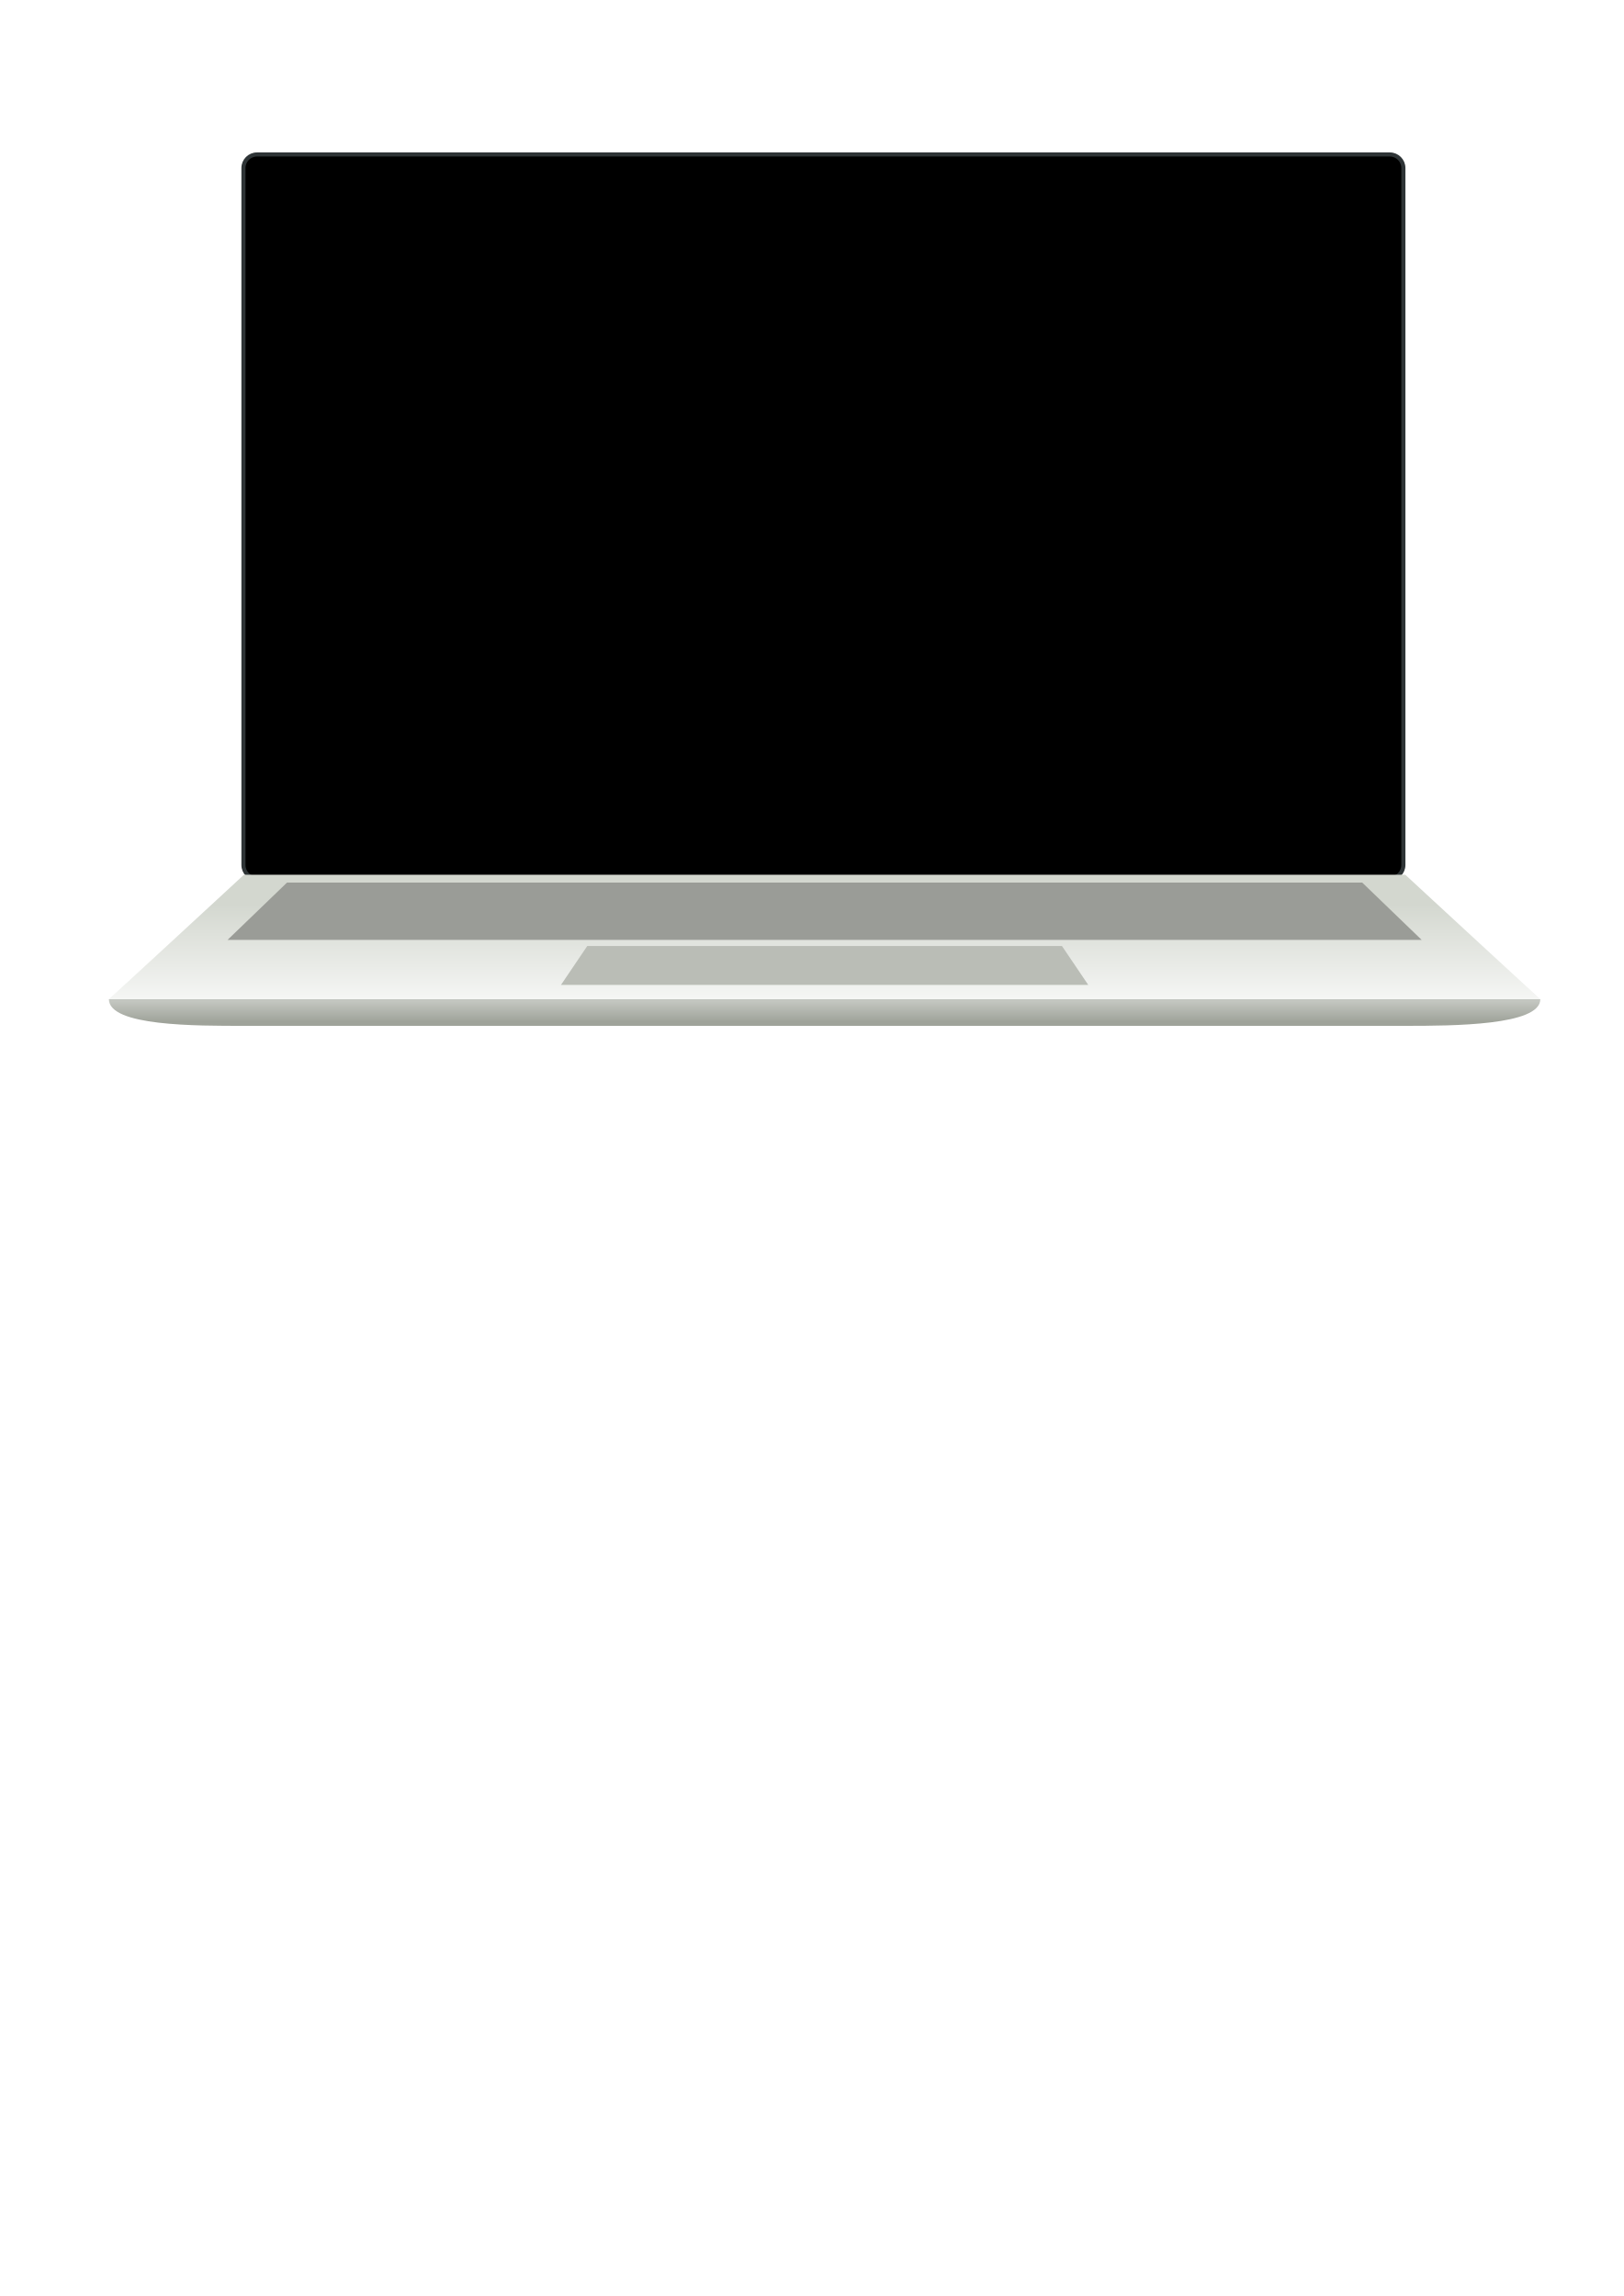
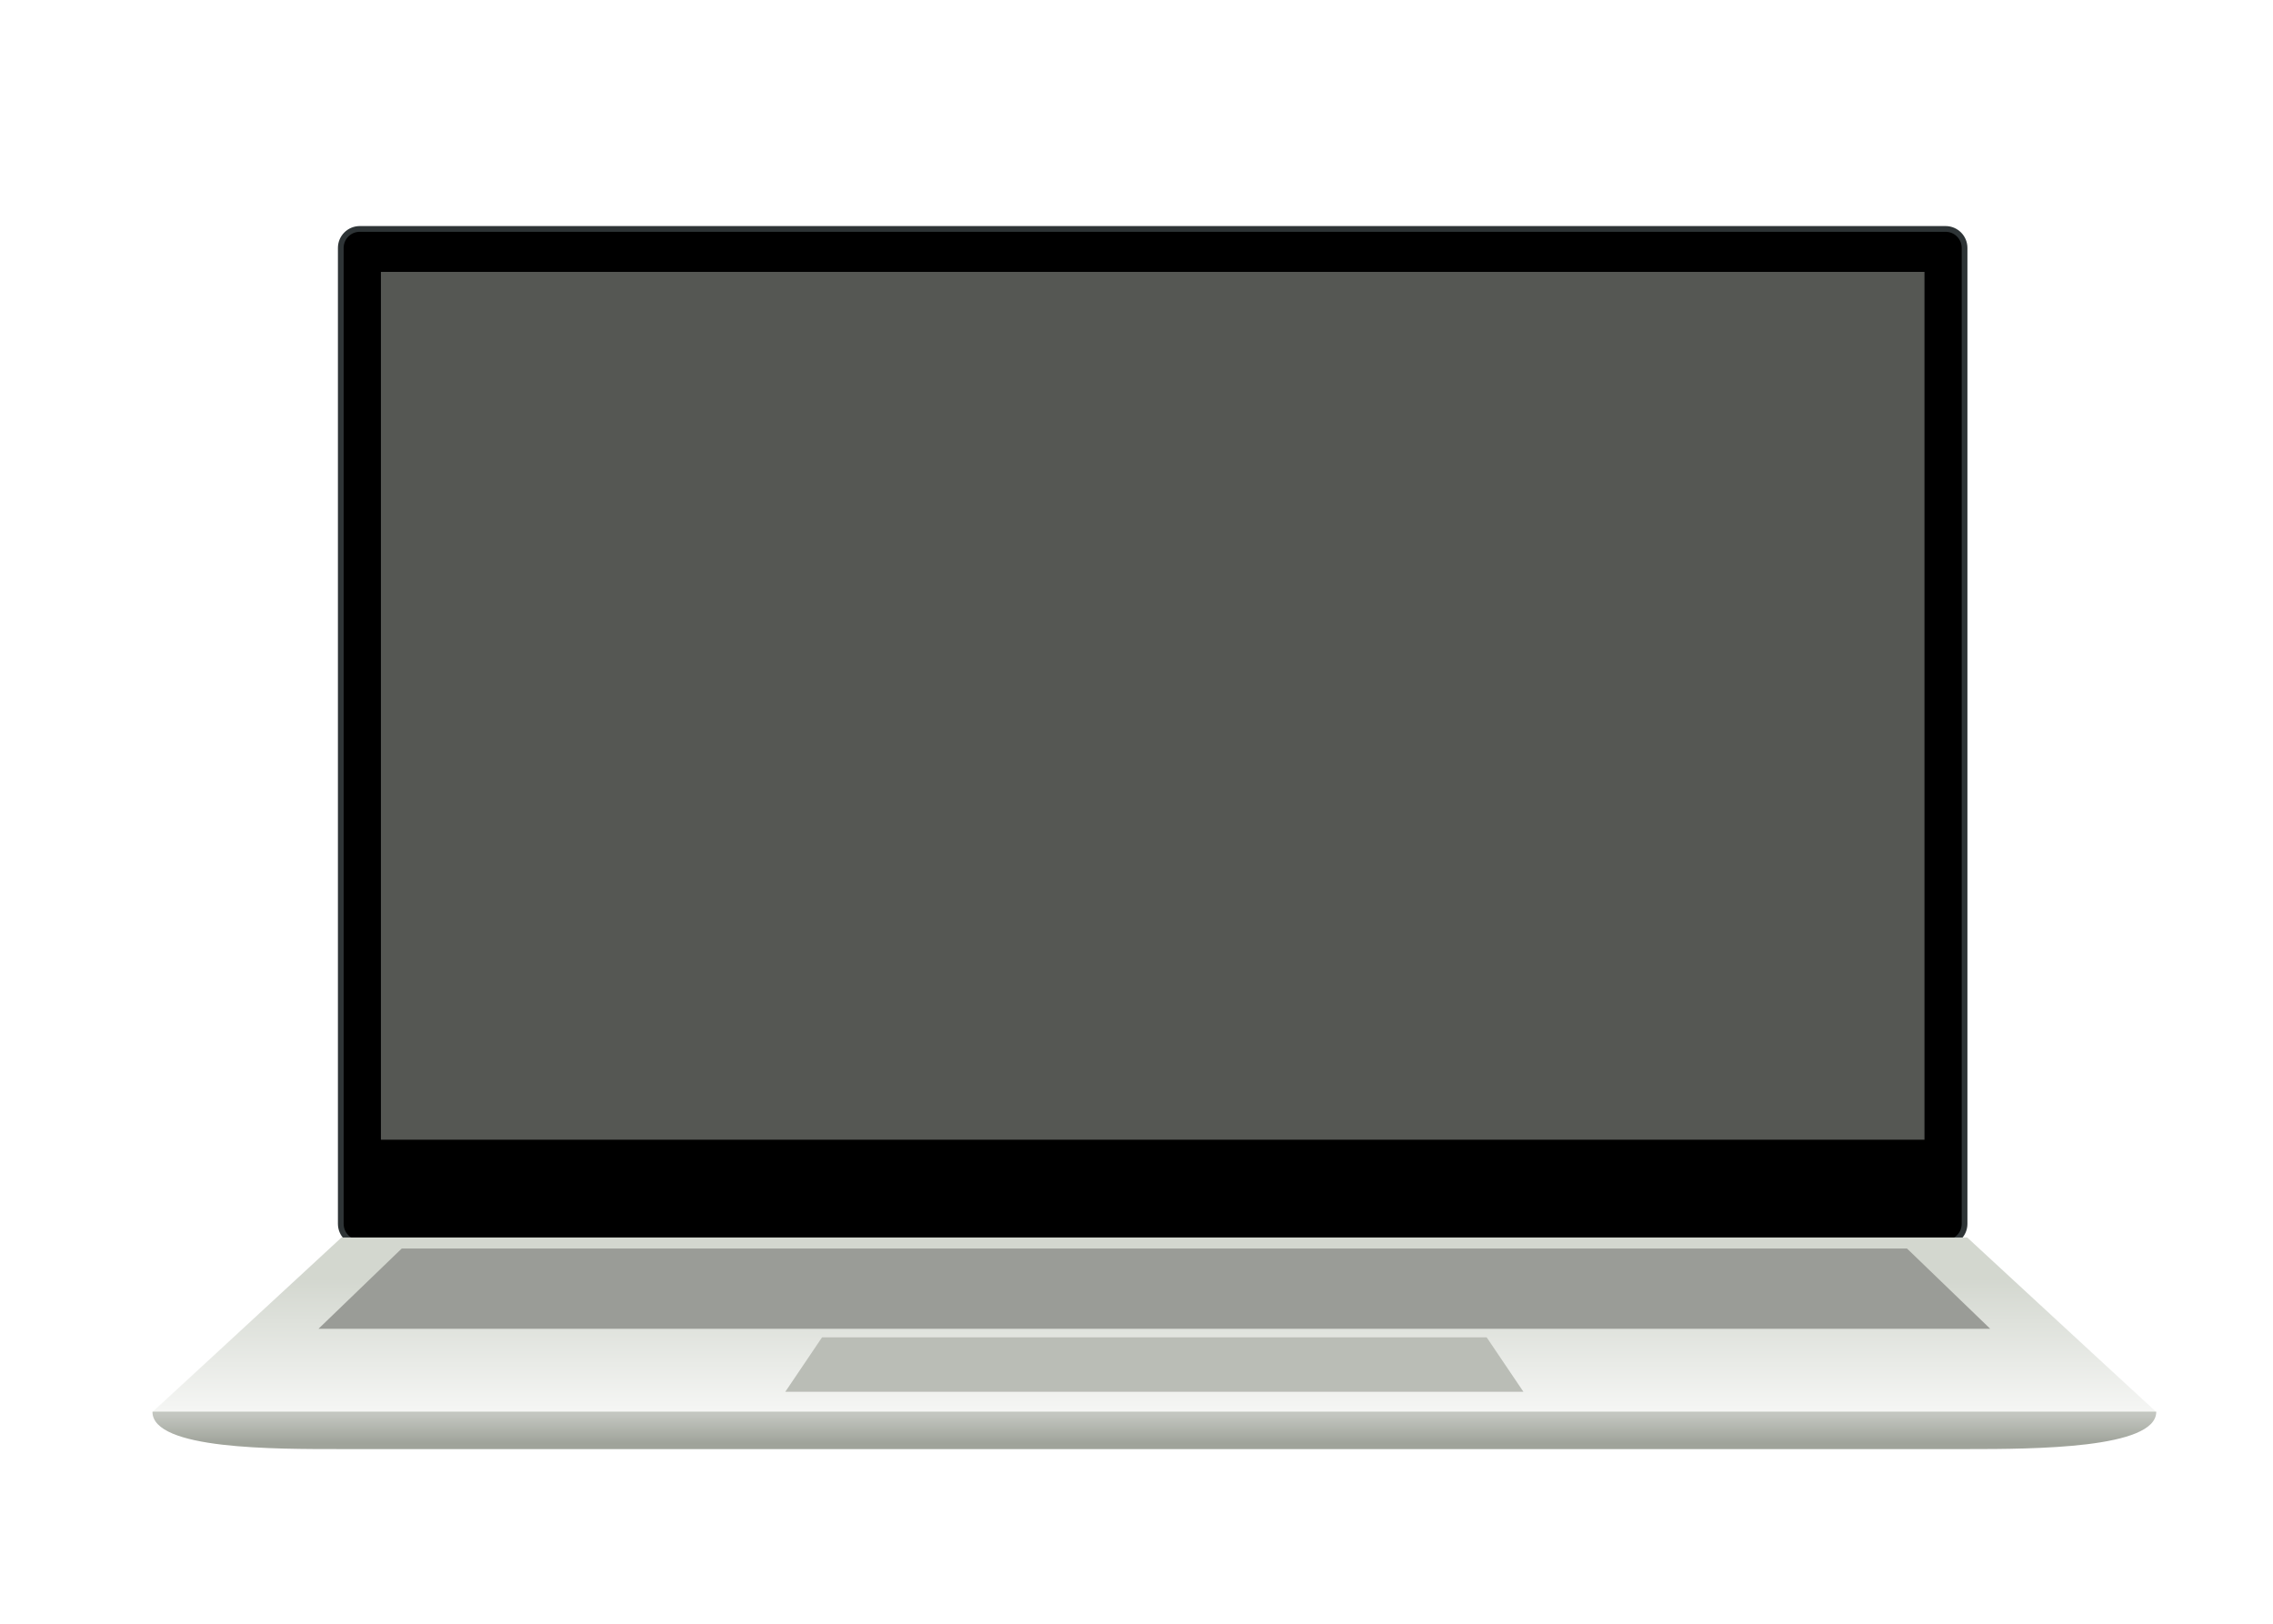
- <svg xmlns="http://www.w3.org/2000/svg" xmlns:xlink="http://www.w3.org/1999/xlink" width="210mm" height="297mm" viewBox="0 0 210 297" version="1.1" id="svg5046">
+ <svg xmlns="http://www.w3.org/2000/svg" xmlns:xlink="http://www.w3.org/1999/xlink" width="210mm" height="150mm" viewBox="0 0 210 150" version="1.1" id="svg5046">
  <defs id="defs5040">
-     <linearGradient gradientTransform="matrix(0.2645833,0,0,0.2573263,-719.5412,65.26753)" xlink:href="#linearGradient6058" id="linearGradient6060" x1="3113.857" y1="259.969" x2="3113.857" y2="249.719" gradientUnits="userSpaceOnUse" />
+     <linearGradient gradientTransform="matrix(0.2645833,0,0,0.2573263,-719.5412,213.4343)" xlink:href="#linearGradient6058" id="linearGradient6060" x1="3113.857" y1="259.969" x2="3113.857" y2="249.719" gradientUnits="userSpaceOnUse" />
    <linearGradient id="linearGradient6058">
      <stop style="stop-color:#9fa39a;stop-opacity:1" offset="0" id="stop6054" />
      <stop style="stop-color:#c3c6c0;stop-opacity:1" offset="1" id="stop6056" />
    </linearGradient>
-     <linearGradient gradientTransform="matrix(0.2645833,0,0,0.2646317,-719.5412,63.4527)" xlink:href="#linearGradient6033" id="linearGradient6035" x1="3120.993" y1="262.161" x2="3120.993" y2="202.057" gradientUnits="userSpaceOnUse" />
+     <linearGradient gradientTransform="matrix(0.2645833,0,0,0.2646317,-719.5412,211.6194)" xlink:href="#linearGradient6033" id="linearGradient6035" x1="3120.993" y1="262.161" x2="3120.993" y2="202.057" gradientUnits="userSpaceOnUse" />
    <linearGradient id="linearGradient6033">
      <stop style="stop-color:#ffffff;stop-opacity:1;" offset="0" id="stop6029" />
      <stop style="stop-color:#ffffff;stop-opacity:0;" offset="1" id="stop6031" />
    </linearGradient>
  </defs>
-   <g id="layer1">
-     <rect style="color:#000000;clip-rule:nonzero;display:inline;overflow:visible;visibility:visible;opacity:1;isolation:auto;mix-blend-mode:normal;color-interpolation:sRGB;color-interpolation-filters:linearRGB;solid-color:#000000;solid-opacity:1;fill:#000000;fill-opacity:1;fill-rule:nonzero;stroke:#2e3436;stroke-width:0.529;stroke-linecap:round;stroke-linejoin:round;stroke-miterlimit:4;stroke-dasharray:none;stroke-dashoffset:0;stroke-opacity:1;color-rendering:auto;image-rendering:auto;shape-rendering:auto;text-rendering:auto;enable-background:accumulate" id="rect5094" width="150.019" height="93.662" x="31.485" y="19.981" rx="1.754" ry="1.754" />
-     <path style="color:#000000;clip-rule:nonzero;display:inline;overflow:visible;visibility:visible;opacity:1;isolation:auto;mix-blend-mode:normal;color-interpolation:sRGB;color-interpolation-filters:linearRGB;solid-color:#000000;solid-opacity:1;fill:#d3d7cf;fill-opacity:1;fill-rule:nonzero;stroke:none;stroke-width:0.529;stroke-linecap:round;stroke-linejoin:round;stroke-miterlimit:4;stroke-dasharray:none;stroke-dashoffset:0;stroke-opacity:1;color-rendering:auto;image-rendering:auto;shape-rendering:auto;text-rendering:auto;enable-background:accumulate" d="M 31.549,113.153 H 181.752 l 17.462,16.136 H 14.086 Z" id="rect5094-9" />
-     <path style="color:#000000;clip-rule:nonzero;display:inline;overflow:visible;visibility:visible;opacity:1;isolation:auto;mix-blend-mode:normal;color-interpolation:sRGB;color-interpolation-filters:linearRGB;solid-color:#000000;solid-opacity:1;fill:url(#linearGradient6035);fill-opacity:1;fill-rule:nonzero;stroke:none;stroke-width:0.529;stroke-linecap:round;stroke-linejoin:round;stroke-miterlimit:4;stroke-dasharray:none;stroke-dashoffset:0;stroke-opacity:1;color-rendering:auto;image-rendering:auto;shape-rendering:auto;text-rendering:auto;enable-background:accumulate" d="M 31.549,113.117 H 181.752 l 17.462,16.139 H 14.086 Z" id="rect5094-9-7" />
-     <path style="color:#000000;clip-rule:nonzero;display:inline;overflow:visible;visibility:visible;opacity:1;isolation:auto;mix-blend-mode:normal;color-interpolation:sRGB;color-interpolation-filters:linearRGB;solid-color:#000000;solid-opacity:1;fill:#9a9c97;fill-opacity:1;fill-rule:nonzero;stroke:none;stroke-width:0.529;stroke-linecap:round;stroke-linejoin:round;stroke-miterlimit:4;stroke-dasharray:none;stroke-dashoffset:0;stroke-opacity:1;color-rendering:auto;image-rendering:auto;shape-rendering:auto;text-rendering:auto;enable-background:accumulate" d="M 37.117,114.169 H 176.184 l 7.689,7.414 H 29.427 Z" id="rect5094-9-2" />
-     <path style="color:#000000;clip-rule:nonzero;display:inline;overflow:visible;visibility:visible;opacity:1;isolation:auto;mix-blend-mode:normal;color-interpolation:sRGB;color-interpolation-filters:linearRGB;solid-color:#000000;solid-opacity:1;fill:#babdb6;fill-opacity:1;fill-rule:nonzero;stroke:none;stroke-width:0.529;stroke-linecap:round;stroke-linejoin:round;stroke-miterlimit:4;stroke-dasharray:none;stroke-dashoffset:0;stroke-opacity:1;color-rendering:auto;image-rendering:auto;shape-rendering:auto;text-rendering:auto;enable-background:accumulate" d="M 75.949,122.375 H 137.351 l 3.395,5.026 H 72.555 Z" id="rect5094-9-2-7" />
-     <path style="color:#000000;clip-rule:nonzero;display:inline;overflow:visible;visibility:visible;opacity:1;isolation:auto;mix-blend-mode:normal;color-interpolation:sRGB;color-interpolation-filters:linearRGB;solid-color:#000000;solid-opacity:1;fill:url(#linearGradient6060);fill-opacity:1;fill-rule:nonzero;stroke:none;stroke-width:0.529;stroke-linecap:round;stroke-linejoin:round;stroke-miterlimit:4;stroke-dasharray:none;stroke-dashoffset:0;stroke-opacity:1;color-rendering:auto;image-rendering:auto;shape-rendering:auto;text-rendering:auto;enable-background:accumulate" d="M 31.549,132.699 H 181.752 c 6.185,0 17.462,-0.043 17.462,-3.445 H 14.086 c 0,3.501 11.336,3.445 17.462,3.445 z" id="rect5094-9-0" />
+   <g id="layer1" transform="translate(0,-147)">
+     <rect style="color:#000000;clip-rule:nonzero;display:inline;overflow:visible;visibility:visible;opacity:1;isolation:auto;mix-blend-mode:normal;color-interpolation:sRGB;color-interpolation-filters:linearRGB;solid-color:#000000;solid-opacity:1;fill:#000000;fill-opacity:1;fill-rule:nonzero;stroke:#2e3436;stroke-width:0.529;stroke-linecap:round;stroke-linejoin:round;stroke-miterlimit:4;stroke-dasharray:none;stroke-dashoffset:0;stroke-opacity:1;color-rendering:auto;image-rendering:auto;shape-rendering:auto;text-rendering:auto;enable-background:accumulate" id="rect5094" width="150.019" height="93.662" x="31.485" y="168.148" rx="1.754" ry="1.754" />
+     <path style="color:#000000;clip-rule:nonzero;display:inline;overflow:visible;visibility:visible;opacity:1;isolation:auto;mix-blend-mode:normal;color-interpolation:sRGB;color-interpolation-filters:linearRGB;solid-color:#000000;solid-opacity:1;fill:#d3d7cf;fill-opacity:1;fill-rule:nonzero;stroke:none;stroke-width:0.529;stroke-linecap:round;stroke-linejoin:round;stroke-miterlimit:4;stroke-dasharray:none;stroke-dashoffset:0;stroke-opacity:1;color-rendering:auto;image-rendering:auto;shape-rendering:auto;text-rendering:auto;enable-background:accumulate" d="M 31.549,261.32 H 181.752 l 17.462,16.136 H 14.086 Z" id="rect5094-9" />
+     <path style="color:#000000;clip-rule:nonzero;display:inline;overflow:visible;visibility:visible;opacity:1;isolation:auto;mix-blend-mode:normal;color-interpolation:sRGB;color-interpolation-filters:linearRGB;solid-color:#000000;solid-opacity:1;fill:url(#linearGradient6035);fill-opacity:1;fill-rule:nonzero;stroke:none;stroke-width:0.529;stroke-linecap:round;stroke-linejoin:round;stroke-miterlimit:4;stroke-dasharray:none;stroke-dashoffset:0;stroke-opacity:1;color-rendering:auto;image-rendering:auto;shape-rendering:auto;text-rendering:auto;enable-background:accumulate" d="M 31.549,261.283 H 181.752 l 17.462,16.139 H 14.086 Z" id="rect5094-9-7" />
+     <path style="color:#000000;clip-rule:nonzero;display:inline;overflow:visible;visibility:visible;opacity:1;isolation:auto;mix-blend-mode:normal;color-interpolation:sRGB;color-interpolation-filters:linearRGB;solid-color:#000000;solid-opacity:1;fill:#9a9c97;fill-opacity:1;fill-rule:nonzero;stroke:none;stroke-width:0.529;stroke-linecap:round;stroke-linejoin:round;stroke-miterlimit:4;stroke-dasharray:none;stroke-dashoffset:0;stroke-opacity:1;color-rendering:auto;image-rendering:auto;shape-rendering:auto;text-rendering:auto;enable-background:accumulate" d="M 37.117,262.336 H 176.184 l 7.689,7.414 H 29.427 Z" id="rect5094-9-2" />
+     <path style="color:#000000;clip-rule:nonzero;display:inline;overflow:visible;visibility:visible;opacity:1;isolation:auto;mix-blend-mode:normal;color-interpolation:sRGB;color-interpolation-filters:linearRGB;solid-color:#000000;solid-opacity:1;fill:#babdb6;fill-opacity:1;fill-rule:nonzero;stroke:none;stroke-width:0.529;stroke-linecap:round;stroke-linejoin:round;stroke-miterlimit:4;stroke-dasharray:none;stroke-dashoffset:0;stroke-opacity:1;color-rendering:auto;image-rendering:auto;shape-rendering:auto;text-rendering:auto;enable-background:accumulate" d="M 75.949,270.542 H 137.351 l 3.395,5.026 H 72.555 Z" id="rect5094-9-2-7" />
+     <path style="color:#000000;clip-rule:nonzero;display:inline;overflow:visible;visibility:visible;opacity:1;isolation:auto;mix-blend-mode:normal;color-interpolation:sRGB;color-interpolation-filters:linearRGB;solid-color:#000000;solid-opacity:1;fill:url(#linearGradient6060);fill-opacity:1;fill-rule:nonzero;stroke:none;stroke-width:0.529;stroke-linecap:round;stroke-linejoin:round;stroke-miterlimit:4;stroke-dasharray:none;stroke-dashoffset:0;stroke-opacity:1;color-rendering:auto;image-rendering:auto;shape-rendering:auto;text-rendering:auto;enable-background:accumulate" d="M 31.549,280.866 H 181.752 c 6.185,0 17.462,-0.043 17.462,-3.445 H 14.086 c 0,3.501 11.336,3.445 17.462,3.445 z" id="rect5094-9-0" />
+     <rect style="color:#000000;clip-rule:nonzero;display:inline;overflow:visible;visibility:visible;opacity:1;isolation:auto;mix-blend-mode:normal;color-interpolation:sRGB;color-interpolation-filters:linearRGB;solid-color:#000000;solid-opacity:1;fill:#555753;fill-opacity:1;fill-rule:nonzero;stroke:none;stroke-width:0.529;stroke-linecap:round;stroke-linejoin:round;stroke-miterlimit:4;stroke-dasharray:none;stroke-dashoffset:0;stroke-opacity:1;color-rendering:auto;image-rendering:auto;shape-rendering:auto;text-rendering:auto;enable-background:accumulate" id="rect5654" width="142.61" height="80.169" x="35.19" y="172.117" />
  </g>
</svg>
